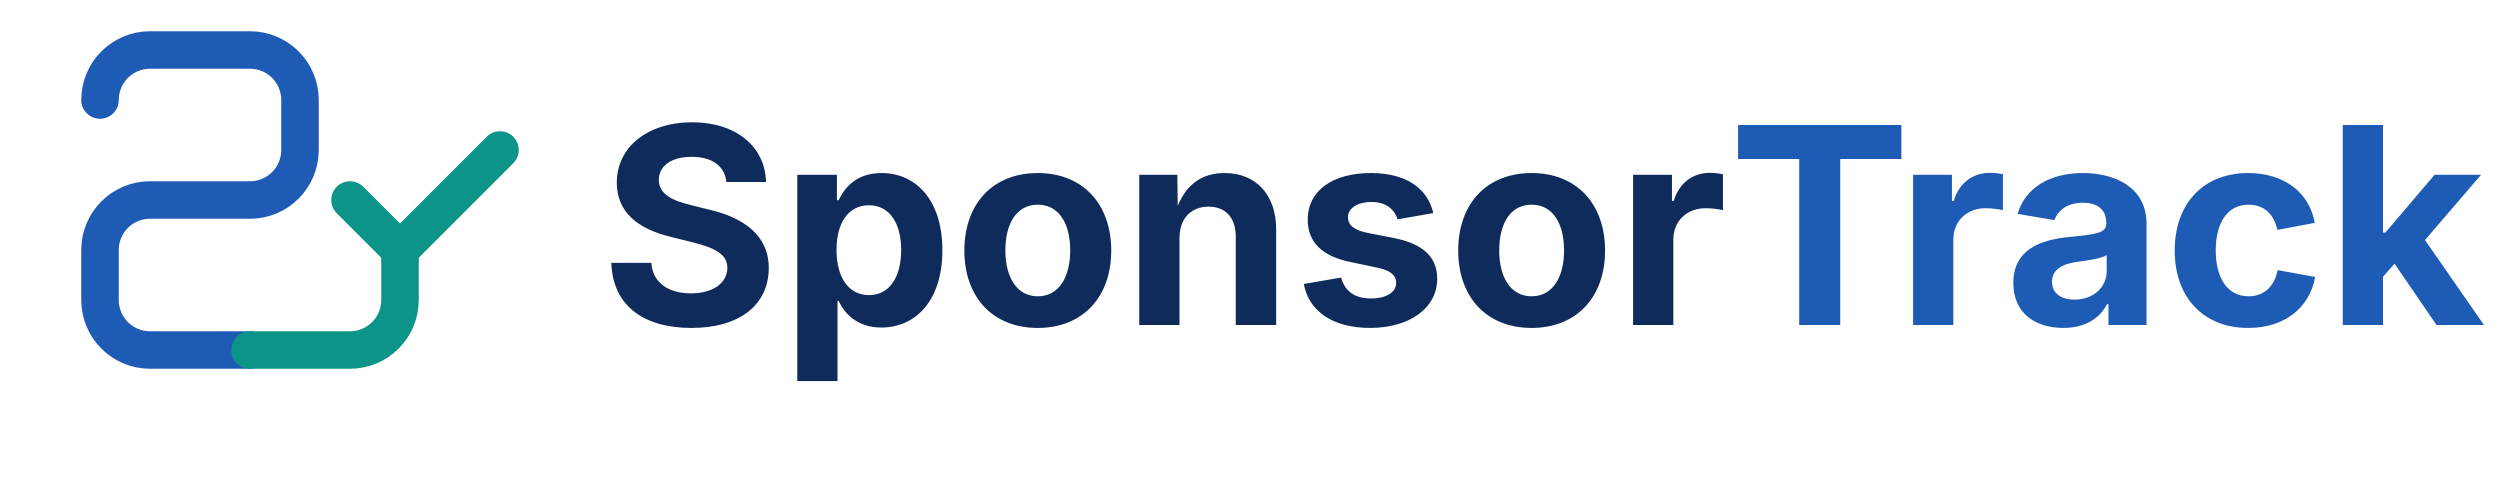
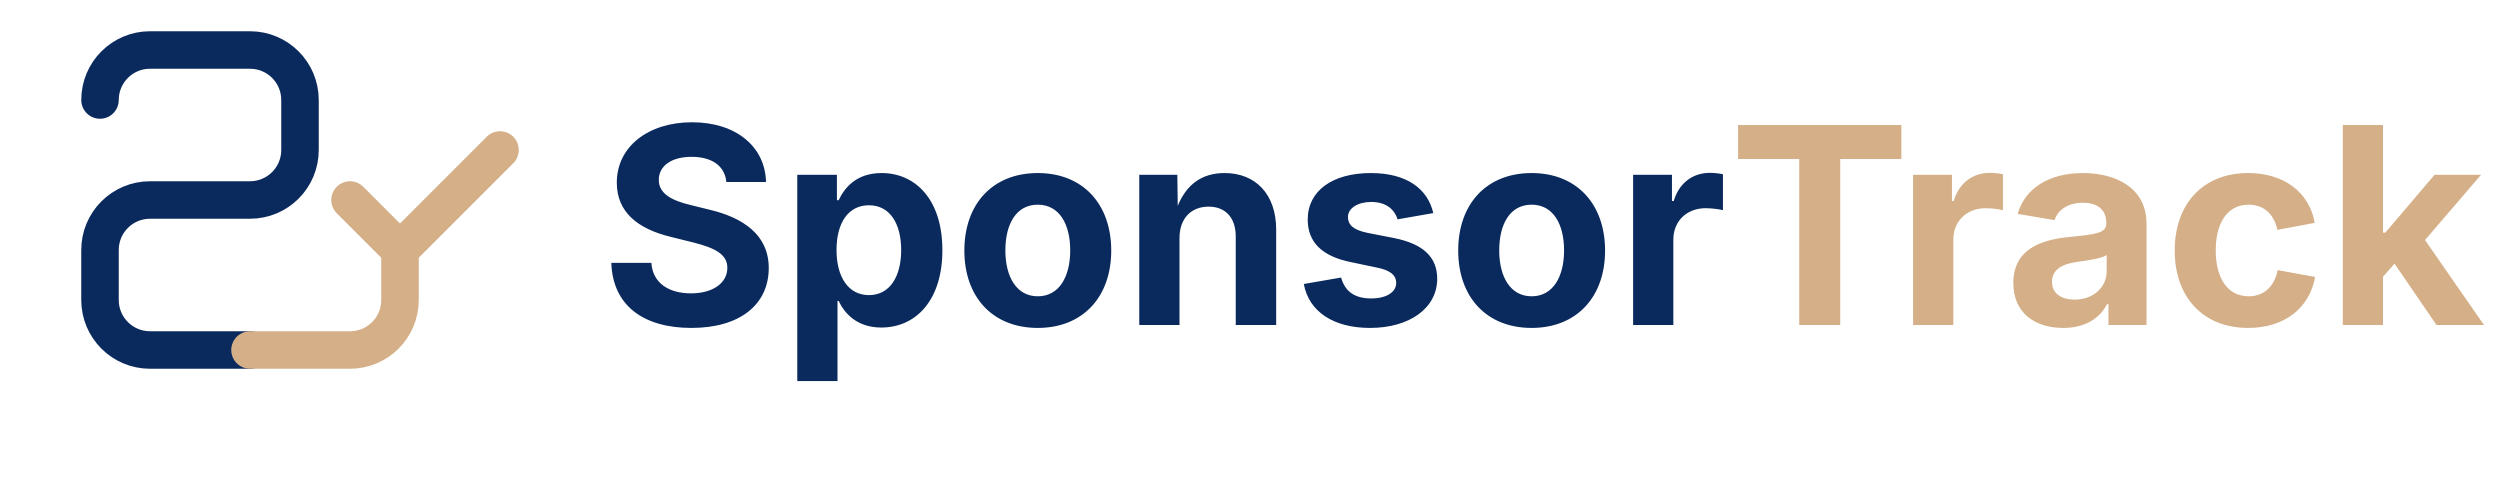
<svg xmlns="http://www.w3.org/2000/svg" width="200" height="40" viewBox="0 0 200 40" fill="none" aria-hidden="true">
  <g class="logo-icon">
-     <path d="M8 8C8 5.791 9.791 4 12 4H20C22.209 4 24 5.791 24 8V12C24 14.209 22.209 16 20 16H12C9.791 16 8 17.791 8 20V24C8 26.209 9.791 28 12 28H20" stroke="#1E5BB5" stroke-width="3" stroke-linecap="round" />
-     <path d="M20 28L28 28C30.209 28 32 26.209 32 24V20" stroke="#0D9488" stroke-width="3" stroke-linecap="round" />
-     <path d="M28 16L32 20L40 12" stroke="#0D9488" stroke-width="3" stroke-linecap="round" stroke-linejoin="round" />
+     <path d="M8 8C8 5.791 9.791 4 12 4H20C22.209 4 24 5.791 24 8V12C24 14.209 22.209 16 20 16H12C9.791 16 8 17.791 8 20V24C8 26.209 9.791 28 12 28H20" stroke="#0A2A5E" stroke-width="3" stroke-linecap="round" />
+     <path d="M20 28L28 28C30.209 28 32 26.209 32 24V20" stroke="#D4AF87" stroke-width="3" stroke-linecap="round" />
+     <path d="M28 16L32 20L40 12" stroke="#D4AF87" stroke-width="3" stroke-linecap="round" stroke-linejoin="round" />
  </g>
-   <text x="48" y="26" font-family="Inter, system-ui, sans-serif" font-size="22" font-weight="700" fill="#0F2B5B">Sponsor<tspan fill="#1E5BB5">Track</tspan>
+   <text x="48" y="26" font-family="Inter, system-ui, sans-serif" font-size="22" font-weight="700" fill="#0A2A5E">Sponsor<tspan fill="#D4AF87"> Track</tspan>
  </text>
</svg>
